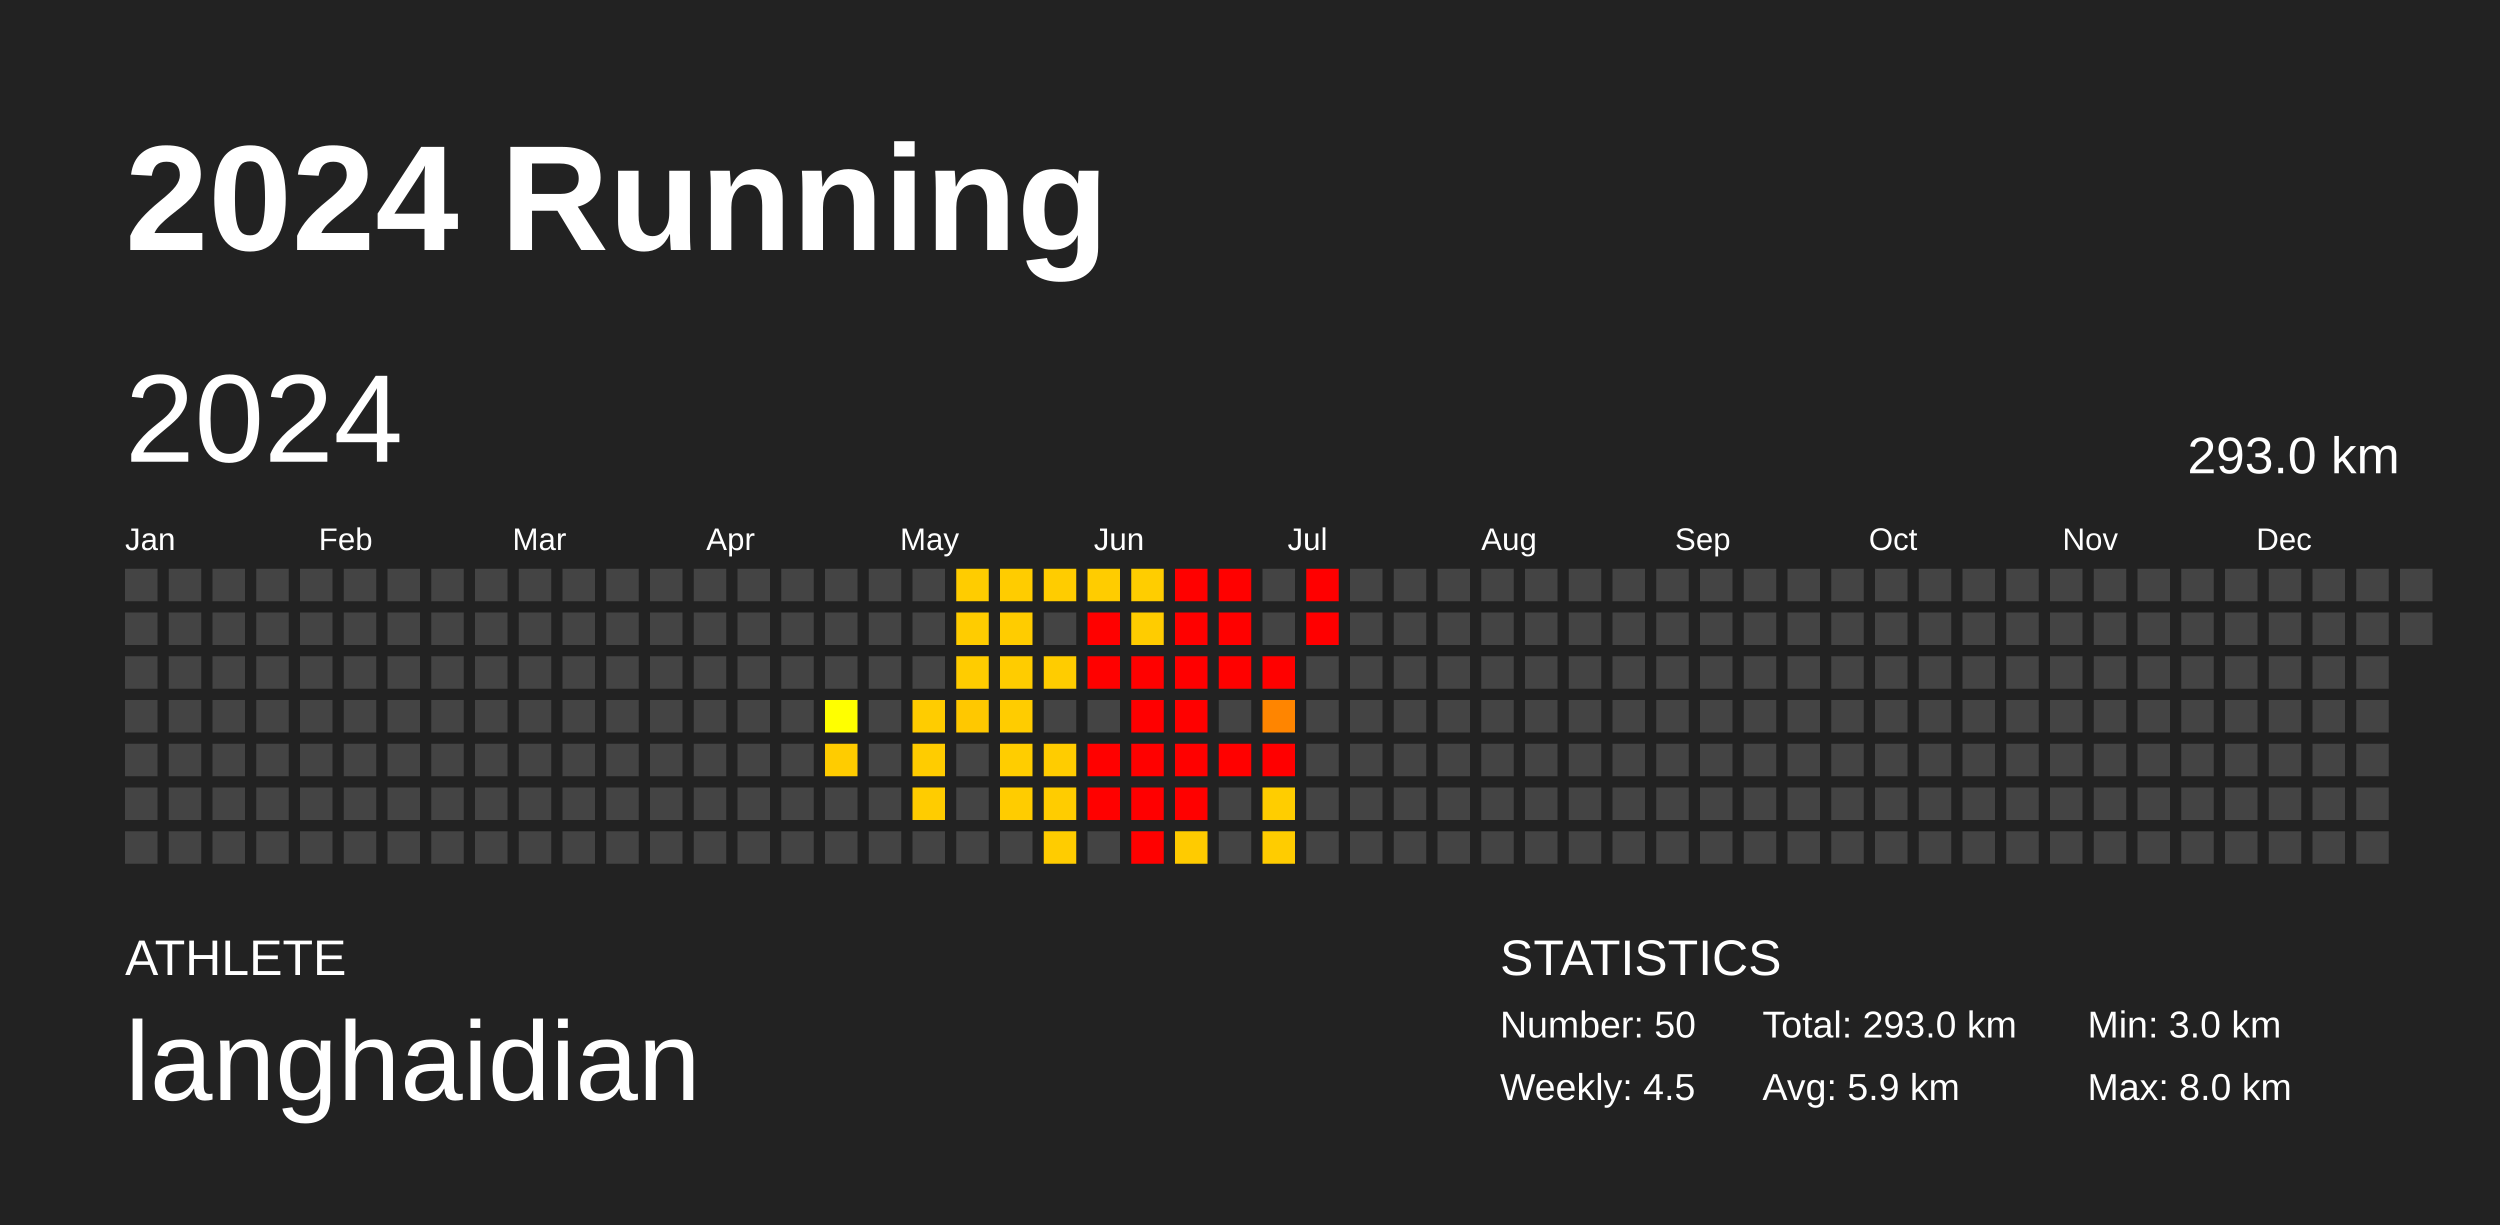
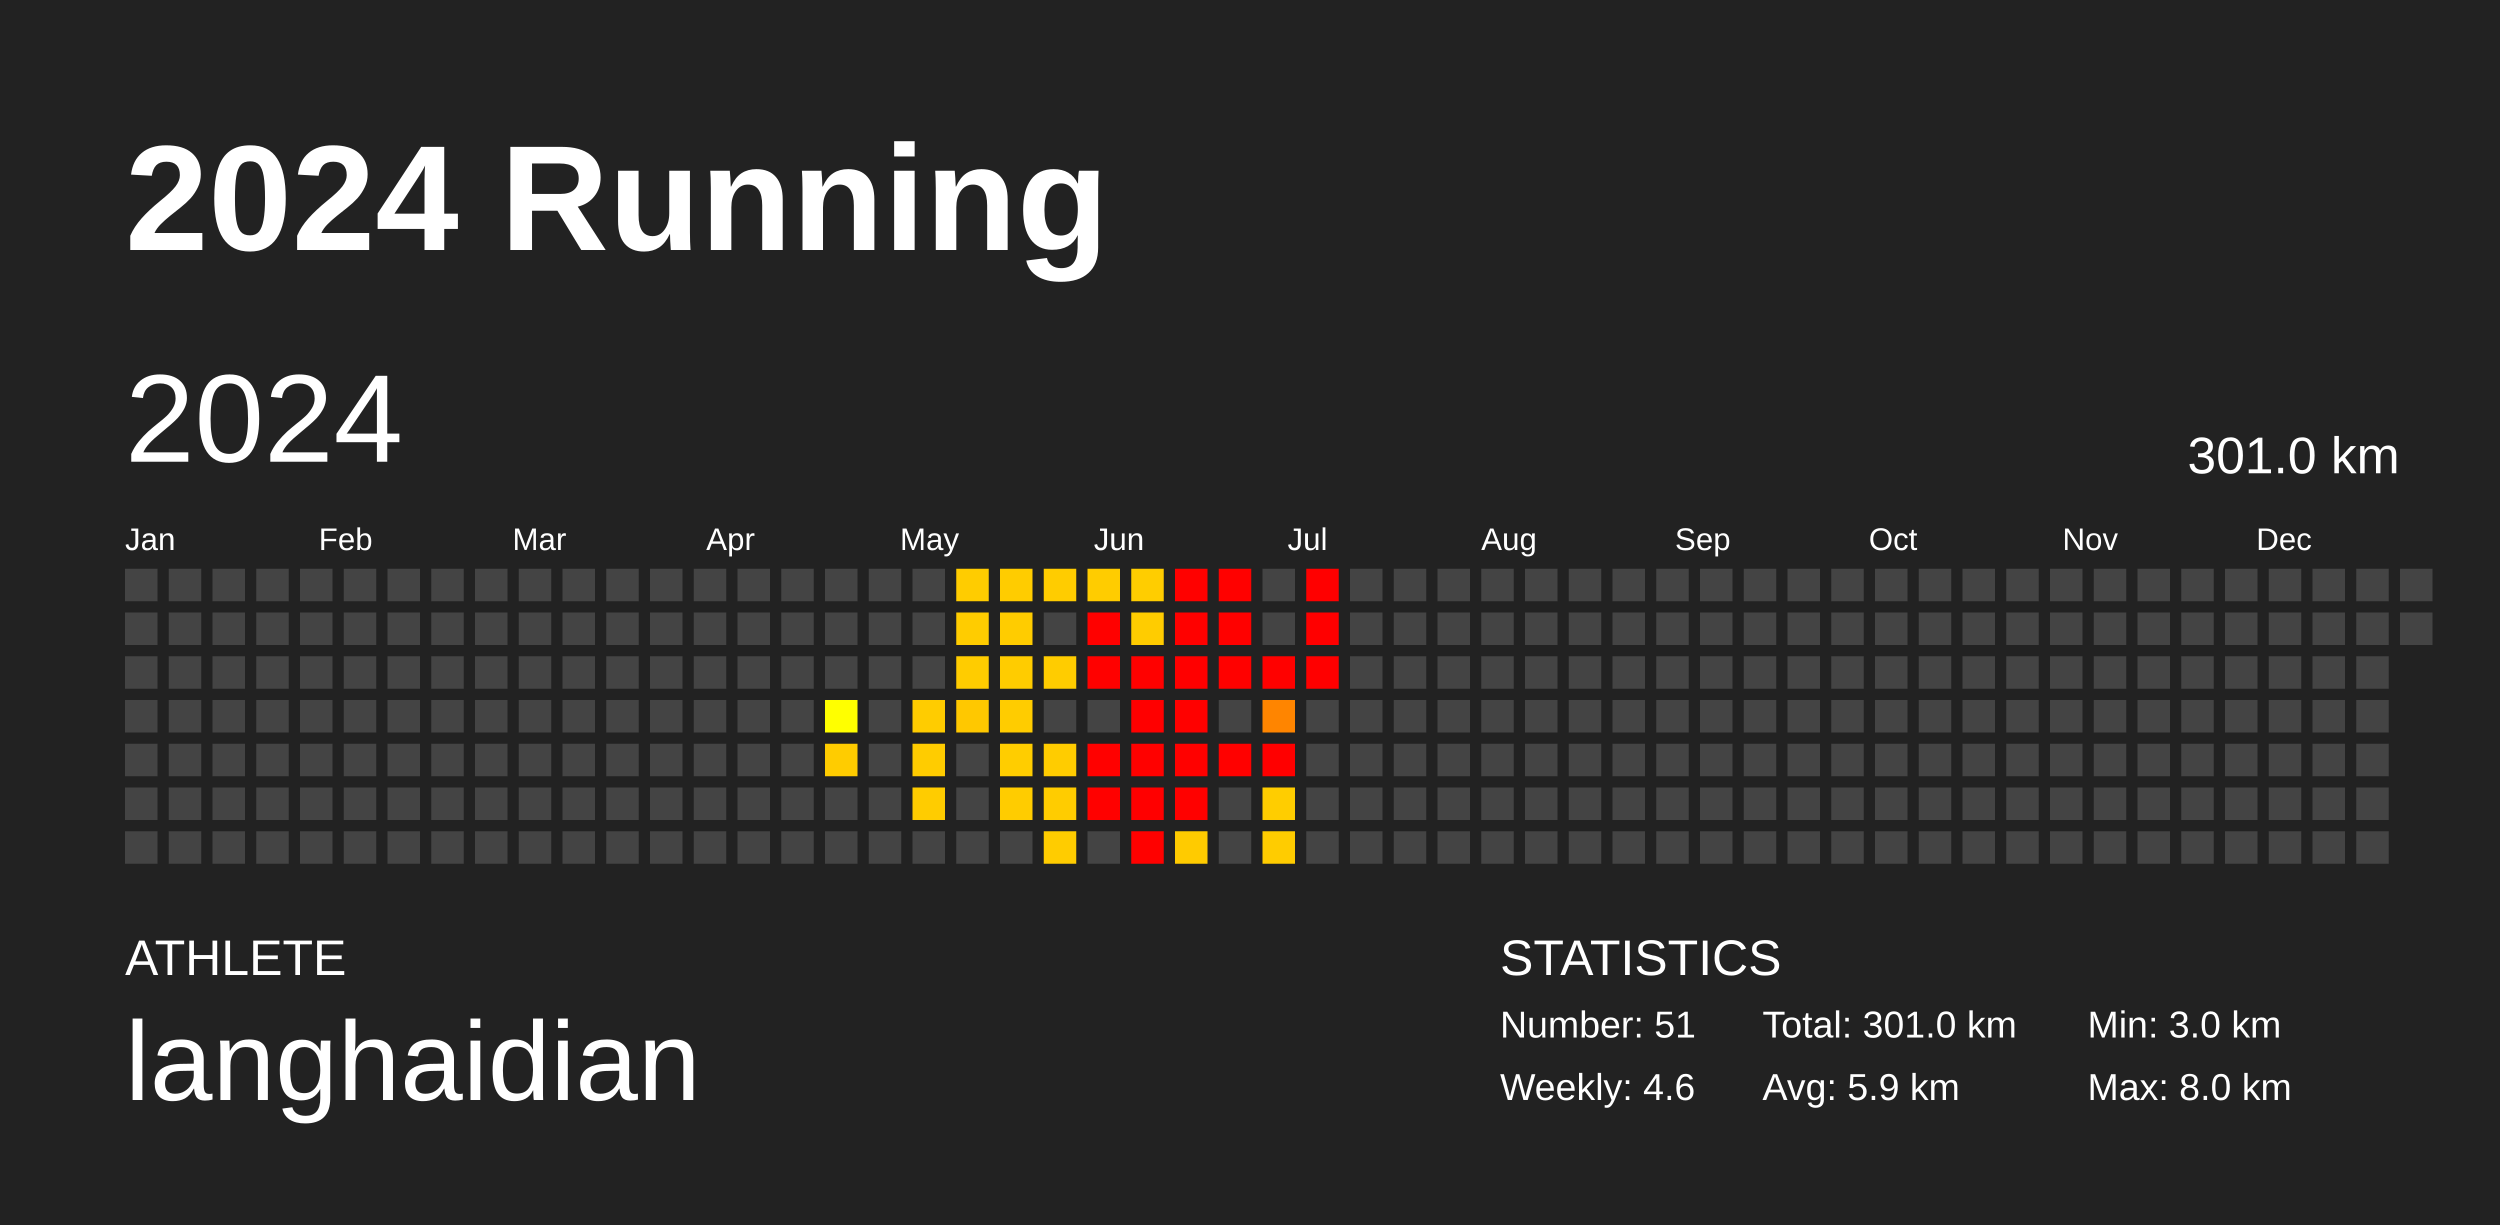
<svg xmlns="http://www.w3.org/2000/svg" baseProfile="full" height="98mm" version="1.1" viewBox="0,0,200,98" width="200mm">
  <defs />
  <rect fill="#222222" height="98" width="200" x="0" y="0" />
  <text fill="#FFFFFF" style="font-size:12px; font-family:Arial; font-weight:bold;" x="10" y="20">2024 Running</text>
  <text fill="#FFFFFF" style="font-size:4px; font-family:Arial" x="10" y="78">ATHLETE</text>
  <text fill="#FFFFFF" style="font-size:9px; font-family:Arial" x="10" y="88">langhaidian</text>
  <text fill="#FFFFFF" style="font-size:4px; font-family:Arial" x="120" y="78">STATISTICS</text>
-   <text fill="#FFFFFF" style="font-size:3px; font-family:Arial" x="120" y="83">Number: 50</text>
-   <text fill="#FFFFFF" style="font-size:3px; font-family:Arial" x="120" y="88">Weekly: 4.5</text>
-   <text fill="#FFFFFF" style="font-size:3px; font-family:Arial" x="141" y="83">Total: 293.0 km</text>
+   <text fill="#FFFFFF" style="font-size:3px; font-family:Arial" x="120" y="83">Number: 51</text>
+   <text fill="#FFFFFF" style="font-size:3px; font-family:Arial" x="120" y="88">Weekly: 4.6</text>
+   <text fill="#FFFFFF" style="font-size:3px; font-family:Arial" x="141" y="83">Total: 301.0 km</text>
  <text fill="#FFFFFF" style="font-size:3px; font-family:Arial" x="141" y="88">Avg: 5.9 km</text>
  <text fill="#FFFFFF" style="font-size:3px; font-family:Arial" x="167" y="83">Min: 3.0 km</text>
  <text fill="#FFFFFF" style="font-size:3px; font-family:Arial" x="167" y="88">Max: 8.0 km</text>
  <text dominant-baseline="hanging" fill="#FFFFFF" style="font-size:10.0px; font-family:Arial;" x="10" y="30">2024</text>
-   <text dominant-baseline="hanging" fill="#FFFFFF" style="font-size:4.125px; font-family:Arial;" x="175" y="35">293.0 km</text>
+   <text dominant-baseline="hanging" fill="#FFFFFF" style="font-size:4.125px; font-family:Arial;" x="175" y="35">301.0 km</text>
  <text fill="#FFFFFF" style="font-size:2.5px; font-family:Arial" x="10.0" y="44">Jan</text>
  <text fill="#FFFFFF" style="font-size:2.5px; font-family:Arial" x="25.5" y="44">Feb</text>
  <text fill="#FFFFFF" style="font-size:2.5px; font-family:Arial" x="41.0" y="44">Mar</text>
  <text fill="#FFFFFF" style="font-size:2.5px; font-family:Arial" x="56.5" y="44">Apr</text>
  <text fill="#FFFFFF" style="font-size:2.5px; font-family:Arial" x="72.0" y="44">May</text>
  <text fill="#FFFFFF" style="font-size:2.5px; font-family:Arial" x="87.5" y="44">Jun</text>
  <text fill="#FFFFFF" style="font-size:2.5px; font-family:Arial" x="103.0" y="44">Jul</text>
  <text fill="#FFFFFF" style="font-size:2.5px; font-family:Arial" x="118.5" y="44">Aug</text>
  <text fill="#FFFFFF" style="font-size:2.5px; font-family:Arial" x="134.0" y="44">Sep</text>
  <text fill="#FFFFFF" style="font-size:2.5px; font-family:Arial" x="149.5" y="44">Oct</text>
  <text fill="#FFFFFF" style="font-size:2.5px; font-family:Arial" x="165.0" y="44">Nov</text>
  <text fill="#FFFFFF" style="font-size:2.5px; font-family:Arial" x="180.5" y="44">Dec</text>
  <rect fill="#444444" height="2.6" width="2.6" x="10.0" y="45.5" />
  <rect fill="#444444" height="2.6" width="2.6" x="10.0" y="49.0" />
  <rect fill="#444444" height="2.6" width="2.6" x="10.0" y="52.5" />
  <rect fill="#444444" height="2.6" width="2.6" x="10.0" y="56.0" />
  <rect fill="#444444" height="2.6" width="2.6" x="10.0" y="59.5" />
  <rect fill="#444444" height="2.6" width="2.6" x="10.0" y="63.0" />
  <rect fill="#444444" height="2.6" width="2.6" x="10.0" y="66.5" />
  <rect fill="#444444" height="2.6" width="2.6" x="13.5" y="45.5" />
  <rect fill="#444444" height="2.6" width="2.6" x="13.5" y="49.0" />
  <rect fill="#444444" height="2.6" width="2.6" x="13.5" y="52.5" />
  <rect fill="#444444" height="2.6" width="2.6" x="13.5" y="56.0" />
  <rect fill="#444444" height="2.6" width="2.6" x="13.5" y="59.5" />
  <rect fill="#444444" height="2.6" width="2.6" x="13.5" y="63.0" />
  <rect fill="#444444" height="2.6" width="2.6" x="13.5" y="66.5" />
  <rect fill="#444444" height="2.6" width="2.6" x="17.0" y="45.5" />
  <rect fill="#444444" height="2.6" width="2.6" x="17.0" y="49.0" />
  <rect fill="#444444" height="2.6" width="2.6" x="17.0" y="52.5" />
  <rect fill="#444444" height="2.6" width="2.6" x="17.0" y="56.0" />
  <rect fill="#444444" height="2.6" width="2.6" x="17.0" y="59.5" />
  <rect fill="#444444" height="2.6" width="2.6" x="17.0" y="63.0" />
  <rect fill="#444444" height="2.6" width="2.6" x="17.0" y="66.5" />
  <rect fill="#444444" height="2.6" width="2.6" x="20.5" y="45.5" />
  <rect fill="#444444" height="2.6" width="2.6" x="20.5" y="49.0" />
  <rect fill="#444444" height="2.6" width="2.6" x="20.5" y="52.5" />
  <rect fill="#444444" height="2.6" width="2.6" x="20.5" y="56.0" />
  <rect fill="#444444" height="2.6" width="2.6" x="20.5" y="59.5" />
  <rect fill="#444444" height="2.6" width="2.6" x="20.5" y="63.0" />
  <rect fill="#444444" height="2.6" width="2.6" x="20.5" y="66.5" />
  <rect fill="#444444" height="2.6" width="2.6" x="24.0" y="45.5" />
  <rect fill="#444444" height="2.6" width="2.6" x="24.0" y="49.0" />
  <rect fill="#444444" height="2.6" width="2.6" x="24.0" y="52.5" />
  <rect fill="#444444" height="2.6" width="2.6" x="24.0" y="56.0" />
  <rect fill="#444444" height="2.6" width="2.6" x="24.0" y="59.5" />
  <rect fill="#444444" height="2.6" width="2.6" x="24.0" y="63.0" />
  <rect fill="#444444" height="2.6" width="2.6" x="24.0" y="66.5" />
  <rect fill="#444444" height="2.6" width="2.6" x="27.5" y="45.5" />
  <rect fill="#444444" height="2.6" width="2.6" x="27.5" y="49.0" />
  <rect fill="#444444" height="2.6" width="2.6" x="27.5" y="52.5" />
  <rect fill="#444444" height="2.6" width="2.6" x="27.5" y="56.0" />
  <rect fill="#444444" height="2.6" width="2.6" x="27.5" y="59.5" />
  <rect fill="#444444" height="2.6" width="2.6" x="27.5" y="63.0" />
  <rect fill="#444444" height="2.6" width="2.6" x="27.5" y="66.5" />
  <rect fill="#444444" height="2.6" width="2.6" x="31.0" y="45.5" />
  <rect fill="#444444" height="2.6" width="2.6" x="31.0" y="49.0" />
  <rect fill="#444444" height="2.6" width="2.6" x="31.0" y="52.5" />
  <rect fill="#444444" height="2.6" width="2.6" x="31.0" y="56.0" />
  <rect fill="#444444" height="2.6" width="2.6" x="31.0" y="59.5" />
  <rect fill="#444444" height="2.6" width="2.6" x="31.0" y="63.0" />
  <rect fill="#444444" height="2.6" width="2.6" x="31.0" y="66.5" />
  <rect fill="#444444" height="2.6" width="2.6" x="34.5" y="45.5" />
  <rect fill="#444444" height="2.6" width="2.6" x="34.5" y="49.0" />
  <rect fill="#444444" height="2.6" width="2.6" x="34.5" y="52.5" />
  <rect fill="#444444" height="2.6" width="2.6" x="34.5" y="56.0" />
  <rect fill="#444444" height="2.6" width="2.6" x="34.5" y="59.5" />
  <rect fill="#444444" height="2.6" width="2.6" x="34.5" y="63.0" />
  <rect fill="#444444" height="2.6" width="2.6" x="34.5" y="66.5" />
  <rect fill="#444444" height="2.6" width="2.6" x="38.0" y="45.5" />
  <rect fill="#444444" height="2.6" width="2.6" x="38.0" y="49.0" />
  <rect fill="#444444" height="2.6" width="2.6" x="38.0" y="52.5" />
  <rect fill="#444444" height="2.6" width="2.6" x="38.0" y="56.0" />
  <rect fill="#444444" height="2.6" width="2.6" x="38.0" y="59.5" />
  <rect fill="#444444" height="2.6" width="2.6" x="38.0" y="63.0" />
  <rect fill="#444444" height="2.6" width="2.6" x="38.0" y="66.5" />
  <rect fill="#444444" height="2.6" width="2.6" x="41.5" y="45.5" />
  <rect fill="#444444" height="2.6" width="2.6" x="41.5" y="49.0" />
  <rect fill="#444444" height="2.6" width="2.6" x="41.5" y="52.5" />
  <rect fill="#444444" height="2.6" width="2.6" x="41.5" y="56.0" />
  <rect fill="#444444" height="2.6" width="2.6" x="41.5" y="59.5" />
  <rect fill="#444444" height="2.6" width="2.6" x="41.5" y="63.0" />
  <rect fill="#444444" height="2.6" width="2.6" x="41.5" y="66.5" />
  <rect fill="#444444" height="2.6" width="2.6" x="45.0" y="45.5" />
  <rect fill="#444444" height="2.6" width="2.6" x="45.0" y="49.0" />
  <rect fill="#444444" height="2.6" width="2.6" x="45.0" y="52.5" />
  <rect fill="#444444" height="2.6" width="2.6" x="45.0" y="56.0" />
  <rect fill="#444444" height="2.6" width="2.6" x="45.0" y="59.5" />
  <rect fill="#444444" height="2.6" width="2.6" x="45.0" y="63.0" />
  <rect fill="#444444" height="2.6" width="2.6" x="45.0" y="66.5" />
  <rect fill="#444444" height="2.6" width="2.6" x="48.5" y="45.5" />
  <rect fill="#444444" height="2.6" width="2.6" x="48.5" y="49.0" />
  <rect fill="#444444" height="2.6" width="2.6" x="48.5" y="52.5" />
  <rect fill="#444444" height="2.6" width="2.6" x="48.5" y="56.0" />
  <rect fill="#444444" height="2.6" width="2.6" x="48.5" y="59.5" />
  <rect fill="#444444" height="2.6" width="2.6" x="48.5" y="63.0" />
  <rect fill="#444444" height="2.6" width="2.6" x="48.5" y="66.5" />
  <rect fill="#444444" height="2.6" width="2.6" x="52.0" y="45.5" />
  <rect fill="#444444" height="2.6" width="2.6" x="52.0" y="49.0" />
  <rect fill="#444444" height="2.6" width="2.6" x="52.0" y="52.5" />
  <rect fill="#444444" height="2.6" width="2.6" x="52.0" y="56.0" />
  <rect fill="#444444" height="2.6" width="2.6" x="52.0" y="59.5" />
  <rect fill="#444444" height="2.6" width="2.6" x="52.0" y="63.0" />
  <rect fill="#444444" height="2.6" width="2.6" x="52.0" y="66.5" />
  <rect fill="#444444" height="2.6" width="2.6" x="55.5" y="45.5" />
  <rect fill="#444444" height="2.6" width="2.6" x="55.5" y="49.0" />
  <rect fill="#444444" height="2.6" width="2.6" x="55.5" y="52.5" />
  <rect fill="#444444" height="2.6" width="2.6" x="55.5" y="56.0" />
  <rect fill="#444444" height="2.6" width="2.6" x="55.5" y="59.5" />
  <rect fill="#444444" height="2.6" width="2.6" x="55.5" y="63.0" />
  <rect fill="#444444" height="2.6" width="2.6" x="55.5" y="66.5" />
  <rect fill="#444444" height="2.6" width="2.6" x="59.0" y="45.5" />
  <rect fill="#444444" height="2.6" width="2.6" x="59.0" y="49.0" />
  <rect fill="#444444" height="2.6" width="2.6" x="59.0" y="52.5" />
  <rect fill="#444444" height="2.6" width="2.6" x="59.0" y="56.0" />
  <rect fill="#444444" height="2.6" width="2.6" x="59.0" y="59.5" />
  <rect fill="#444444" height="2.6" width="2.6" x="59.0" y="63.0" />
  <rect fill="#444444" height="2.6" width="2.6" x="59.0" y="66.5" />
  <rect fill="#444444" height="2.6" width="2.6" x="62.5" y="45.5" />
  <rect fill="#444444" height="2.6" width="2.6" x="62.5" y="49.0" />
  <rect fill="#444444" height="2.6" width="2.6" x="62.5" y="52.5" />
  <rect fill="#444444" height="2.6" width="2.6" x="62.5" y="56.0" />
  <rect fill="#444444" height="2.6" width="2.6" x="62.5" y="59.5" />
  <rect fill="#444444" height="2.6" width="2.6" x="62.5" y="63.0" />
  <rect fill="#444444" height="2.6" width="2.6" x="62.5" y="66.5" />
  <rect fill="#444444" height="2.6" width="2.6" x="66.0" y="45.5" />
  <rect fill="#444444" height="2.6" width="2.6" x="66.0" y="49.0" />
  <rect fill="#444444" height="2.6" width="2.6" x="66.0" y="52.5" />
  <rect fill="#ffff00" height="2.6" width="2.6" x="66.0" y="56.0" />
  <rect fill="#ffcc00" height="2.6" width="2.6" x="66.0" y="59.5" />
  <rect fill="#444444" height="2.6" width="2.6" x="66.0" y="63.0" />
  <rect fill="#444444" height="2.6" width="2.6" x="66.0" y="66.5" />
  <rect fill="#444444" height="2.6" width="2.6" x="69.5" y="45.5" />
  <rect fill="#444444" height="2.6" width="2.6" x="69.5" y="49.0" />
  <rect fill="#444444" height="2.6" width="2.6" x="69.5" y="52.5" />
  <rect fill="#444444" height="2.6" width="2.6" x="69.5" y="56.0" />
  <rect fill="#444444" height="2.6" width="2.6" x="69.5" y="59.5" />
  <rect fill="#444444" height="2.6" width="2.6" x="69.5" y="63.0" />
  <rect fill="#444444" height="2.6" width="2.6" x="69.5" y="66.5" />
  <rect fill="#444444" height="2.6" width="2.6" x="73.0" y="45.5" />
  <rect fill="#444444" height="2.6" width="2.6" x="73.0" y="49.0" />
  <rect fill="#444444" height="2.6" width="2.6" x="73.0" y="52.5" />
  <rect fill="#ffcc00" height="2.6" width="2.6" x="73.0" y="56.0" />
  <rect fill="#ffcc00" height="2.6" width="2.6" x="73.0" y="59.5" />
  <rect fill="#ffcc00" height="2.6" width="2.6" x="73.0" y="63.0" />
  <rect fill="#444444" height="2.6" width="2.6" x="73.0" y="66.5" />
  <rect fill="#ffcc00" height="2.6" width="2.6" x="76.5" y="45.5" />
  <rect fill="#ffcc00" height="2.6" width="2.6" x="76.5" y="49.0" />
  <rect fill="#ffcc00" height="2.6" width="2.6" x="76.5" y="52.5" />
  <rect fill="#ffc800" height="2.6" width="2.6" x="76.5" y="56.0" />
  <rect fill="#444444" height="2.6" width="2.6" x="76.5" y="59.5" />
  <rect fill="#444444" height="2.6" width="2.6" x="76.5" y="63.0" />
  <rect fill="#444444" height="2.6" width="2.6" x="76.5" y="66.5" />
  <rect fill="#ffcc00" height="2.6" width="2.6" x="80.0" y="45.5" />
  <rect fill="#ffcc00" height="2.6" width="2.6" x="80.0" y="49.0" />
  <rect fill="#ffcc00" height="2.6" width="2.6" x="80.0" y="52.5" />
  <rect fill="#ffcc00" height="2.6" width="2.6" x="80.0" y="56.0" />
  <rect fill="#ffcd00" height="2.6" width="2.6" x="80.0" y="59.5" />
  <rect fill="#ffcc00" height="2.6" width="2.6" x="80.0" y="63.0" />
  <rect fill="#444444" height="2.6" width="2.6" x="80.0" y="66.5" />
  <rect fill="#ffcc00" height="2.6" width="2.6" x="83.5" y="45.5" />
  <rect fill="#444444" height="2.6" width="2.6" x="83.5" y="49.0" />
  <rect fill="#ffcc00" height="2.6" width="2.6" x="83.5" y="52.5" />
  <rect fill="#444444" height="2.6" width="2.6" x="83.5" y="56.0" />
  <rect fill="#ffcc00" height="2.6" width="2.6" x="83.5" y="59.5" />
  <rect fill="#ffcc00" height="2.6" width="2.6" x="83.5" y="63.0" />
  <rect fill="#ffcc00" height="2.6" width="2.6" x="83.5" y="66.5" />
  <rect fill="#ffcc00" height="2.6" width="2.6" x="87.0" y="45.5" />
  <rect fill="#ff0100" height="2.6" width="2.6" x="87.0" y="49.0" />
  <rect fill="#ff0100" height="2.6" width="2.6" x="87.0" y="52.5" />
  <rect fill="#444444" height="2.6" width="2.6" x="87.0" y="56.0" />
  <rect fill="#ff0100" height="2.6" width="2.6" x="87.0" y="59.5" />
  <rect fill="#ff0100" height="2.6" width="2.6" x="87.0" y="63.0" />
  <rect fill="#444444" height="2.6" width="2.6" x="87.0" y="66.5" />
  <rect fill="#ffcd00" height="2.6" width="2.6" x="90.5" y="45.5" />
  <rect fill="#ffcc00" height="2.6" width="2.6" x="90.5" y="49.0" />
  <rect fill="#ff0100" height="2.6" width="2.6" x="90.5" y="52.5" />
  <rect fill="#ff0000" height="2.6" width="2.6" x="90.5" y="56.0" />
  <rect fill="#ff0100" height="2.6" width="2.6" x="90.5" y="59.5" />
  <rect fill="#ff0000" height="2.6" width="2.6" x="90.5" y="63.0" />
  <rect fill="#ff0100" height="2.6" width="2.6" x="90.5" y="66.5" />
  <rect fill="#ff0100" height="2.6" width="2.6" x="94.0" y="45.5" />
  <rect fill="#ff0100" height="2.6" width="2.6" x="94.0" y="49.0" />
  <rect fill="#ff0000" height="2.6" width="2.6" x="94.0" y="52.5" />
  <rect fill="#ff0100" height="2.6" width="2.6" x="94.0" y="56.0" />
  <rect fill="#ff0100" height="2.6" width="2.6" x="94.0" y="59.5" />
  <rect fill="#ff0100" height="2.6" width="2.6" x="94.0" y="63.0" />
  <rect fill="#ffcb00" height="2.6" width="2.6" x="94.0" y="66.5" />
  <rect fill="#ff0100" height="2.6" width="2.6" x="97.5" y="45.5" />
  <rect fill="#ff0100" height="2.6" width="2.6" x="97.5" y="49.0" />
  <rect fill="#ff0100" height="2.6" width="2.6" x="97.5" y="52.5" />
  <rect fill="#444444" height="2.6" width="2.6" x="97.5" y="56.0" />
  <rect fill="#ff0100" height="2.6" width="2.6" x="97.5" y="59.5" />
  <rect fill="#444444" height="2.6" width="2.6" x="97.5" y="63.0" />
  <rect fill="#444444" height="2.6" width="2.6" x="97.5" y="66.5" />
  <rect fill="#444444" height="2.6" width="2.6" x="101.0" y="45.5" />
  <rect fill="#444444" height="2.6" width="2.6" x="101.0" y="49.0" />
  <rect fill="#ff0100" height="2.6" width="2.6" x="101.0" y="52.5" />
  <rect fill="#ff8500" height="2.6" width="2.6" x="101.0" y="56.0" />
  <rect fill="#ff0000" height="2.6" width="2.6" x="101.0" y="59.5" />
  <rect fill="#ffcd00" height="2.6" width="2.6" x="101.0" y="63.0" />
  <rect fill="#ffcc00" height="2.6" width="2.6" x="101.0" y="66.5" />
  <rect fill="#ff0000" height="2.6" width="2.6" x="104.5" y="45.5" />
  <rect fill="#ff0000" height="2.6" width="2.6" x="104.5" y="49.0" />
-   <rect fill="#444444" height="2.6" width="2.6" x="104.5" y="52.5" />
+   <rect fill="#ff0000" height="2.6" width="2.6" x="104.5" y="52.5" />
  <rect fill="#444444" height="2.6" width="2.6" x="104.5" y="56.0" />
  <rect fill="#444444" height="2.6" width="2.6" x="104.5" y="59.5" />
  <rect fill="#444444" height="2.6" width="2.6" x="104.5" y="63.0" />
  <rect fill="#444444" height="2.6" width="2.6" x="104.5" y="66.5" />
  <rect fill="#444444" height="2.6" width="2.6" x="108.0" y="45.5" />
  <rect fill="#444444" height="2.6" width="2.6" x="108.0" y="49.0" />
  <rect fill="#444444" height="2.6" width="2.6" x="108.0" y="52.5" />
  <rect fill="#444444" height="2.6" width="2.6" x="108.0" y="56.0" />
  <rect fill="#444444" height="2.6" width="2.6" x="108.0" y="59.5" />
  <rect fill="#444444" height="2.6" width="2.6" x="108.0" y="63.0" />
  <rect fill="#444444" height="2.6" width="2.6" x="108.0" y="66.5" />
  <rect fill="#444444" height="2.6" width="2.6" x="111.5" y="45.5" />
  <rect fill="#444444" height="2.6" width="2.6" x="111.5" y="49.0" />
  <rect fill="#444444" height="2.6" width="2.6" x="111.5" y="52.5" />
  <rect fill="#444444" height="2.6" width="2.6" x="111.5" y="56.0" />
  <rect fill="#444444" height="2.6" width="2.6" x="111.5" y="59.5" />
  <rect fill="#444444" height="2.6" width="2.6" x="111.5" y="63.0" />
  <rect fill="#444444" height="2.6" width="2.6" x="111.5" y="66.5" />
  <rect fill="#444444" height="2.6" width="2.6" x="115.0" y="45.5" />
  <rect fill="#444444" height="2.6" width="2.6" x="115.0" y="49.0" />
  <rect fill="#444444" height="2.6" width="2.6" x="115.0" y="52.5" />
  <rect fill="#444444" height="2.6" width="2.6" x="115.0" y="56.0" />
  <rect fill="#444444" height="2.6" width="2.6" x="115.0" y="59.5" />
  <rect fill="#444444" height="2.6" width="2.6" x="115.0" y="63.0" />
  <rect fill="#444444" height="2.6" width="2.6" x="115.0" y="66.5" />
  <rect fill="#444444" height="2.6" width="2.6" x="118.5" y="45.5" />
  <rect fill="#444444" height="2.6" width="2.6" x="118.5" y="49.0" />
  <rect fill="#444444" height="2.6" width="2.6" x="118.5" y="52.5" />
  <rect fill="#444444" height="2.6" width="2.6" x="118.5" y="56.0" />
  <rect fill="#444444" height="2.6" width="2.6" x="118.5" y="59.5" />
  <rect fill="#444444" height="2.6" width="2.6" x="118.5" y="63.0" />
  <rect fill="#444444" height="2.6" width="2.6" x="118.5" y="66.5" />
  <rect fill="#444444" height="2.6" width="2.6" x="122.0" y="45.5" />
  <rect fill="#444444" height="2.6" width="2.6" x="122.0" y="49.0" />
  <rect fill="#444444" height="2.6" width="2.6" x="122.0" y="52.5" />
  <rect fill="#444444" height="2.6" width="2.6" x="122.0" y="56.0" />
  <rect fill="#444444" height="2.6" width="2.6" x="122.0" y="59.5" />
  <rect fill="#444444" height="2.6" width="2.6" x="122.0" y="63.0" />
  <rect fill="#444444" height="2.6" width="2.6" x="122.0" y="66.5" />
  <rect fill="#444444" height="2.6" width="2.6" x="125.5" y="45.5" />
  <rect fill="#444444" height="2.6" width="2.6" x="125.5" y="49.0" />
  <rect fill="#444444" height="2.6" width="2.6" x="125.5" y="52.5" />
  <rect fill="#444444" height="2.6" width="2.6" x="125.5" y="56.0" />
  <rect fill="#444444" height="2.6" width="2.6" x="125.5" y="59.5" />
  <rect fill="#444444" height="2.6" width="2.6" x="125.5" y="63.0" />
  <rect fill="#444444" height="2.6" width="2.6" x="125.5" y="66.5" />
  <rect fill="#444444" height="2.6" width="2.6" x="129.0" y="45.5" />
  <rect fill="#444444" height="2.6" width="2.6" x="129.0" y="49.0" />
  <rect fill="#444444" height="2.6" width="2.6" x="129.0" y="52.5" />
  <rect fill="#444444" height="2.6" width="2.6" x="129.0" y="56.0" />
  <rect fill="#444444" height="2.6" width="2.6" x="129.0" y="59.5" />
  <rect fill="#444444" height="2.6" width="2.6" x="129.0" y="63.0" />
  <rect fill="#444444" height="2.6" width="2.6" x="129.0" y="66.5" />
  <rect fill="#444444" height="2.6" width="2.6" x="132.5" y="45.5" />
  <rect fill="#444444" height="2.6" width="2.6" x="132.5" y="49.0" />
  <rect fill="#444444" height="2.6" width="2.6" x="132.5" y="52.5" />
  <rect fill="#444444" height="2.6" width="2.6" x="132.5" y="56.0" />
  <rect fill="#444444" height="2.6" width="2.6" x="132.5" y="59.5" />
  <rect fill="#444444" height="2.6" width="2.6" x="132.5" y="63.0" />
  <rect fill="#444444" height="2.6" width="2.6" x="132.5" y="66.5" />
  <rect fill="#444444" height="2.6" width="2.6" x="136.0" y="45.5" />
  <rect fill="#444444" height="2.6" width="2.6" x="136.0" y="49.0" />
  <rect fill="#444444" height="2.6" width="2.6" x="136.0" y="52.5" />
  <rect fill="#444444" height="2.6" width="2.6" x="136.0" y="56.0" />
  <rect fill="#444444" height="2.6" width="2.6" x="136.0" y="59.5" />
  <rect fill="#444444" height="2.6" width="2.6" x="136.0" y="63.0" />
  <rect fill="#444444" height="2.6" width="2.6" x="136.0" y="66.5" />
  <rect fill="#444444" height="2.6" width="2.6" x="139.5" y="45.5" />
  <rect fill="#444444" height="2.6" width="2.6" x="139.5" y="49.0" />
  <rect fill="#444444" height="2.6" width="2.6" x="139.5" y="52.5" />
  <rect fill="#444444" height="2.6" width="2.6" x="139.5" y="56.0" />
  <rect fill="#444444" height="2.6" width="2.6" x="139.5" y="59.5" />
  <rect fill="#444444" height="2.6" width="2.6" x="139.5" y="63.0" />
  <rect fill="#444444" height="2.6" width="2.6" x="139.5" y="66.5" />
  <rect fill="#444444" height="2.6" width="2.6" x="143.0" y="45.5" />
  <rect fill="#444444" height="2.6" width="2.6" x="143.0" y="49.0" />
  <rect fill="#444444" height="2.6" width="2.6" x="143.0" y="52.5" />
  <rect fill="#444444" height="2.6" width="2.6" x="143.0" y="56.0" />
  <rect fill="#444444" height="2.6" width="2.6" x="143.0" y="59.5" />
  <rect fill="#444444" height="2.6" width="2.6" x="143.0" y="63.0" />
  <rect fill="#444444" height="2.6" width="2.6" x="143.0" y="66.5" />
  <rect fill="#444444" height="2.6" width="2.6" x="146.5" y="45.5" />
  <rect fill="#444444" height="2.6" width="2.6" x="146.5" y="49.0" />
  <rect fill="#444444" height="2.6" width="2.6" x="146.5" y="52.5" />
  <rect fill="#444444" height="2.6" width="2.6" x="146.5" y="56.0" />
  <rect fill="#444444" height="2.6" width="2.6" x="146.5" y="59.5" />
  <rect fill="#444444" height="2.6" width="2.6" x="146.5" y="63.0" />
  <rect fill="#444444" height="2.6" width="2.6" x="146.5" y="66.5" />
  <rect fill="#444444" height="2.6" width="2.6" x="150.0" y="45.5" />
  <rect fill="#444444" height="2.6" width="2.6" x="150.0" y="49.0" />
  <rect fill="#444444" height="2.6" width="2.6" x="150.0" y="52.5" />
  <rect fill="#444444" height="2.6" width="2.6" x="150.0" y="56.0" />
  <rect fill="#444444" height="2.6" width="2.6" x="150.0" y="59.5" />
  <rect fill="#444444" height="2.6" width="2.6" x="150.0" y="63.0" />
  <rect fill="#444444" height="2.6" width="2.6" x="150.0" y="66.5" />
  <rect fill="#444444" height="2.6" width="2.6" x="153.5" y="45.5" />
  <rect fill="#444444" height="2.6" width="2.6" x="153.5" y="49.0" />
  <rect fill="#444444" height="2.6" width="2.6" x="153.5" y="52.5" />
  <rect fill="#444444" height="2.6" width="2.6" x="153.5" y="56.0" />
  <rect fill="#444444" height="2.6" width="2.6" x="153.5" y="59.5" />
  <rect fill="#444444" height="2.6" width="2.6" x="153.5" y="63.0" />
  <rect fill="#444444" height="2.6" width="2.6" x="153.5" y="66.5" />
  <rect fill="#444444" height="2.6" width="2.6" x="157.0" y="45.5" />
  <rect fill="#444444" height="2.6" width="2.6" x="157.0" y="49.0" />
  <rect fill="#444444" height="2.6" width="2.6" x="157.0" y="52.5" />
  <rect fill="#444444" height="2.6" width="2.6" x="157.0" y="56.0" />
  <rect fill="#444444" height="2.6" width="2.6" x="157.0" y="59.5" />
  <rect fill="#444444" height="2.6" width="2.6" x="157.0" y="63.0" />
  <rect fill="#444444" height="2.6" width="2.6" x="157.0" y="66.5" />
  <rect fill="#444444" height="2.6" width="2.6" x="160.5" y="45.5" />
  <rect fill="#444444" height="2.6" width="2.6" x="160.5" y="49.0" />
  <rect fill="#444444" height="2.6" width="2.6" x="160.5" y="52.5" />
  <rect fill="#444444" height="2.6" width="2.6" x="160.5" y="56.0" />
  <rect fill="#444444" height="2.6" width="2.6" x="160.5" y="59.5" />
  <rect fill="#444444" height="2.6" width="2.6" x="160.5" y="63.0" />
  <rect fill="#444444" height="2.6" width="2.6" x="160.5" y="66.5" />
  <rect fill="#444444" height="2.6" width="2.6" x="164.0" y="45.5" />
  <rect fill="#444444" height="2.6" width="2.6" x="164.0" y="49.0" />
  <rect fill="#444444" height="2.6" width="2.6" x="164.0" y="52.5" />
  <rect fill="#444444" height="2.6" width="2.6" x="164.0" y="56.0" />
  <rect fill="#444444" height="2.6" width="2.6" x="164.0" y="59.5" />
  <rect fill="#444444" height="2.6" width="2.6" x="164.0" y="63.0" />
  <rect fill="#444444" height="2.6" width="2.6" x="164.0" y="66.5" />
  <rect fill="#444444" height="2.6" width="2.6" x="167.5" y="45.5" />
  <rect fill="#444444" height="2.6" width="2.6" x="167.5" y="49.0" />
  <rect fill="#444444" height="2.6" width="2.6" x="167.5" y="52.5" />
  <rect fill="#444444" height="2.6" width="2.6" x="167.5" y="56.0" />
  <rect fill="#444444" height="2.6" width="2.6" x="167.5" y="59.5" />
  <rect fill="#444444" height="2.6" width="2.6" x="167.5" y="63.0" />
  <rect fill="#444444" height="2.6" width="2.6" x="167.5" y="66.5" />
  <rect fill="#444444" height="2.6" width="2.6" x="171.0" y="45.5" />
  <rect fill="#444444" height="2.6" width="2.6" x="171.0" y="49.0" />
  <rect fill="#444444" height="2.6" width="2.6" x="171.0" y="52.5" />
  <rect fill="#444444" height="2.6" width="2.6" x="171.0" y="56.0" />
  <rect fill="#444444" height="2.6" width="2.6" x="171.0" y="59.5" />
  <rect fill="#444444" height="2.6" width="2.6" x="171.0" y="63.0" />
  <rect fill="#444444" height="2.6" width="2.6" x="171.0" y="66.5" />
  <rect fill="#444444" height="2.6" width="2.6" x="174.5" y="45.5" />
  <rect fill="#444444" height="2.6" width="2.6" x="174.5" y="49.0" />
  <rect fill="#444444" height="2.6" width="2.6" x="174.5" y="52.5" />
  <rect fill="#444444" height="2.6" width="2.6" x="174.5" y="56.0" />
  <rect fill="#444444" height="2.6" width="2.6" x="174.5" y="59.5" />
  <rect fill="#444444" height="2.6" width="2.6" x="174.5" y="63.0" />
  <rect fill="#444444" height="2.6" width="2.6" x="174.5" y="66.5" />
  <rect fill="#444444" height="2.6" width="2.6" x="178.0" y="45.5" />
  <rect fill="#444444" height="2.6" width="2.6" x="178.0" y="49.0" />
  <rect fill="#444444" height="2.6" width="2.6" x="178.0" y="52.5" />
  <rect fill="#444444" height="2.6" width="2.6" x="178.0" y="56.0" />
  <rect fill="#444444" height="2.6" width="2.6" x="178.0" y="59.5" />
  <rect fill="#444444" height="2.6" width="2.6" x="178.0" y="63.0" />
  <rect fill="#444444" height="2.6" width="2.6" x="178.0" y="66.5" />
  <rect fill="#444444" height="2.6" width="2.6" x="181.5" y="45.5" />
  <rect fill="#444444" height="2.6" width="2.6" x="181.5" y="49.0" />
  <rect fill="#444444" height="2.6" width="2.6" x="181.5" y="52.5" />
  <rect fill="#444444" height="2.6" width="2.6" x="181.5" y="56.0" />
  <rect fill="#444444" height="2.6" width="2.6" x="181.5" y="59.5" />
  <rect fill="#444444" height="2.6" width="2.6" x="181.5" y="63.0" />
  <rect fill="#444444" height="2.6" width="2.6" x="181.5" y="66.5" />
  <rect fill="#444444" height="2.6" width="2.6" x="185.0" y="45.5" />
  <rect fill="#444444" height="2.6" width="2.6" x="185.0" y="49.0" />
  <rect fill="#444444" height="2.6" width="2.6" x="185.0" y="52.5" />
  <rect fill="#444444" height="2.6" width="2.6" x="185.0" y="56.0" />
  <rect fill="#444444" height="2.6" width="2.6" x="185.0" y="59.5" />
  <rect fill="#444444" height="2.6" width="2.6" x="185.0" y="63.0" />
  <rect fill="#444444" height="2.6" width="2.6" x="185.0" y="66.5" />
  <rect fill="#444444" height="2.6" width="2.6" x="188.5" y="45.5" />
  <rect fill="#444444" height="2.6" width="2.6" x="188.5" y="49.0" />
  <rect fill="#444444" height="2.6" width="2.6" x="188.5" y="52.5" />
  <rect fill="#444444" height="2.6" width="2.6" x="188.5" y="56.0" />
  <rect fill="#444444" height="2.6" width="2.6" x="188.5" y="59.5" />
  <rect fill="#444444" height="2.6" width="2.6" x="188.5" y="63.0" />
  <rect fill="#444444" height="2.6" width="2.6" x="188.5" y="66.5" />
  <rect fill="#444444" height="2.6" width="2.6" x="192.0" y="45.5" />
  <rect fill="#444444" height="2.6" width="2.6" x="192.0" y="49.0" />
</svg>
